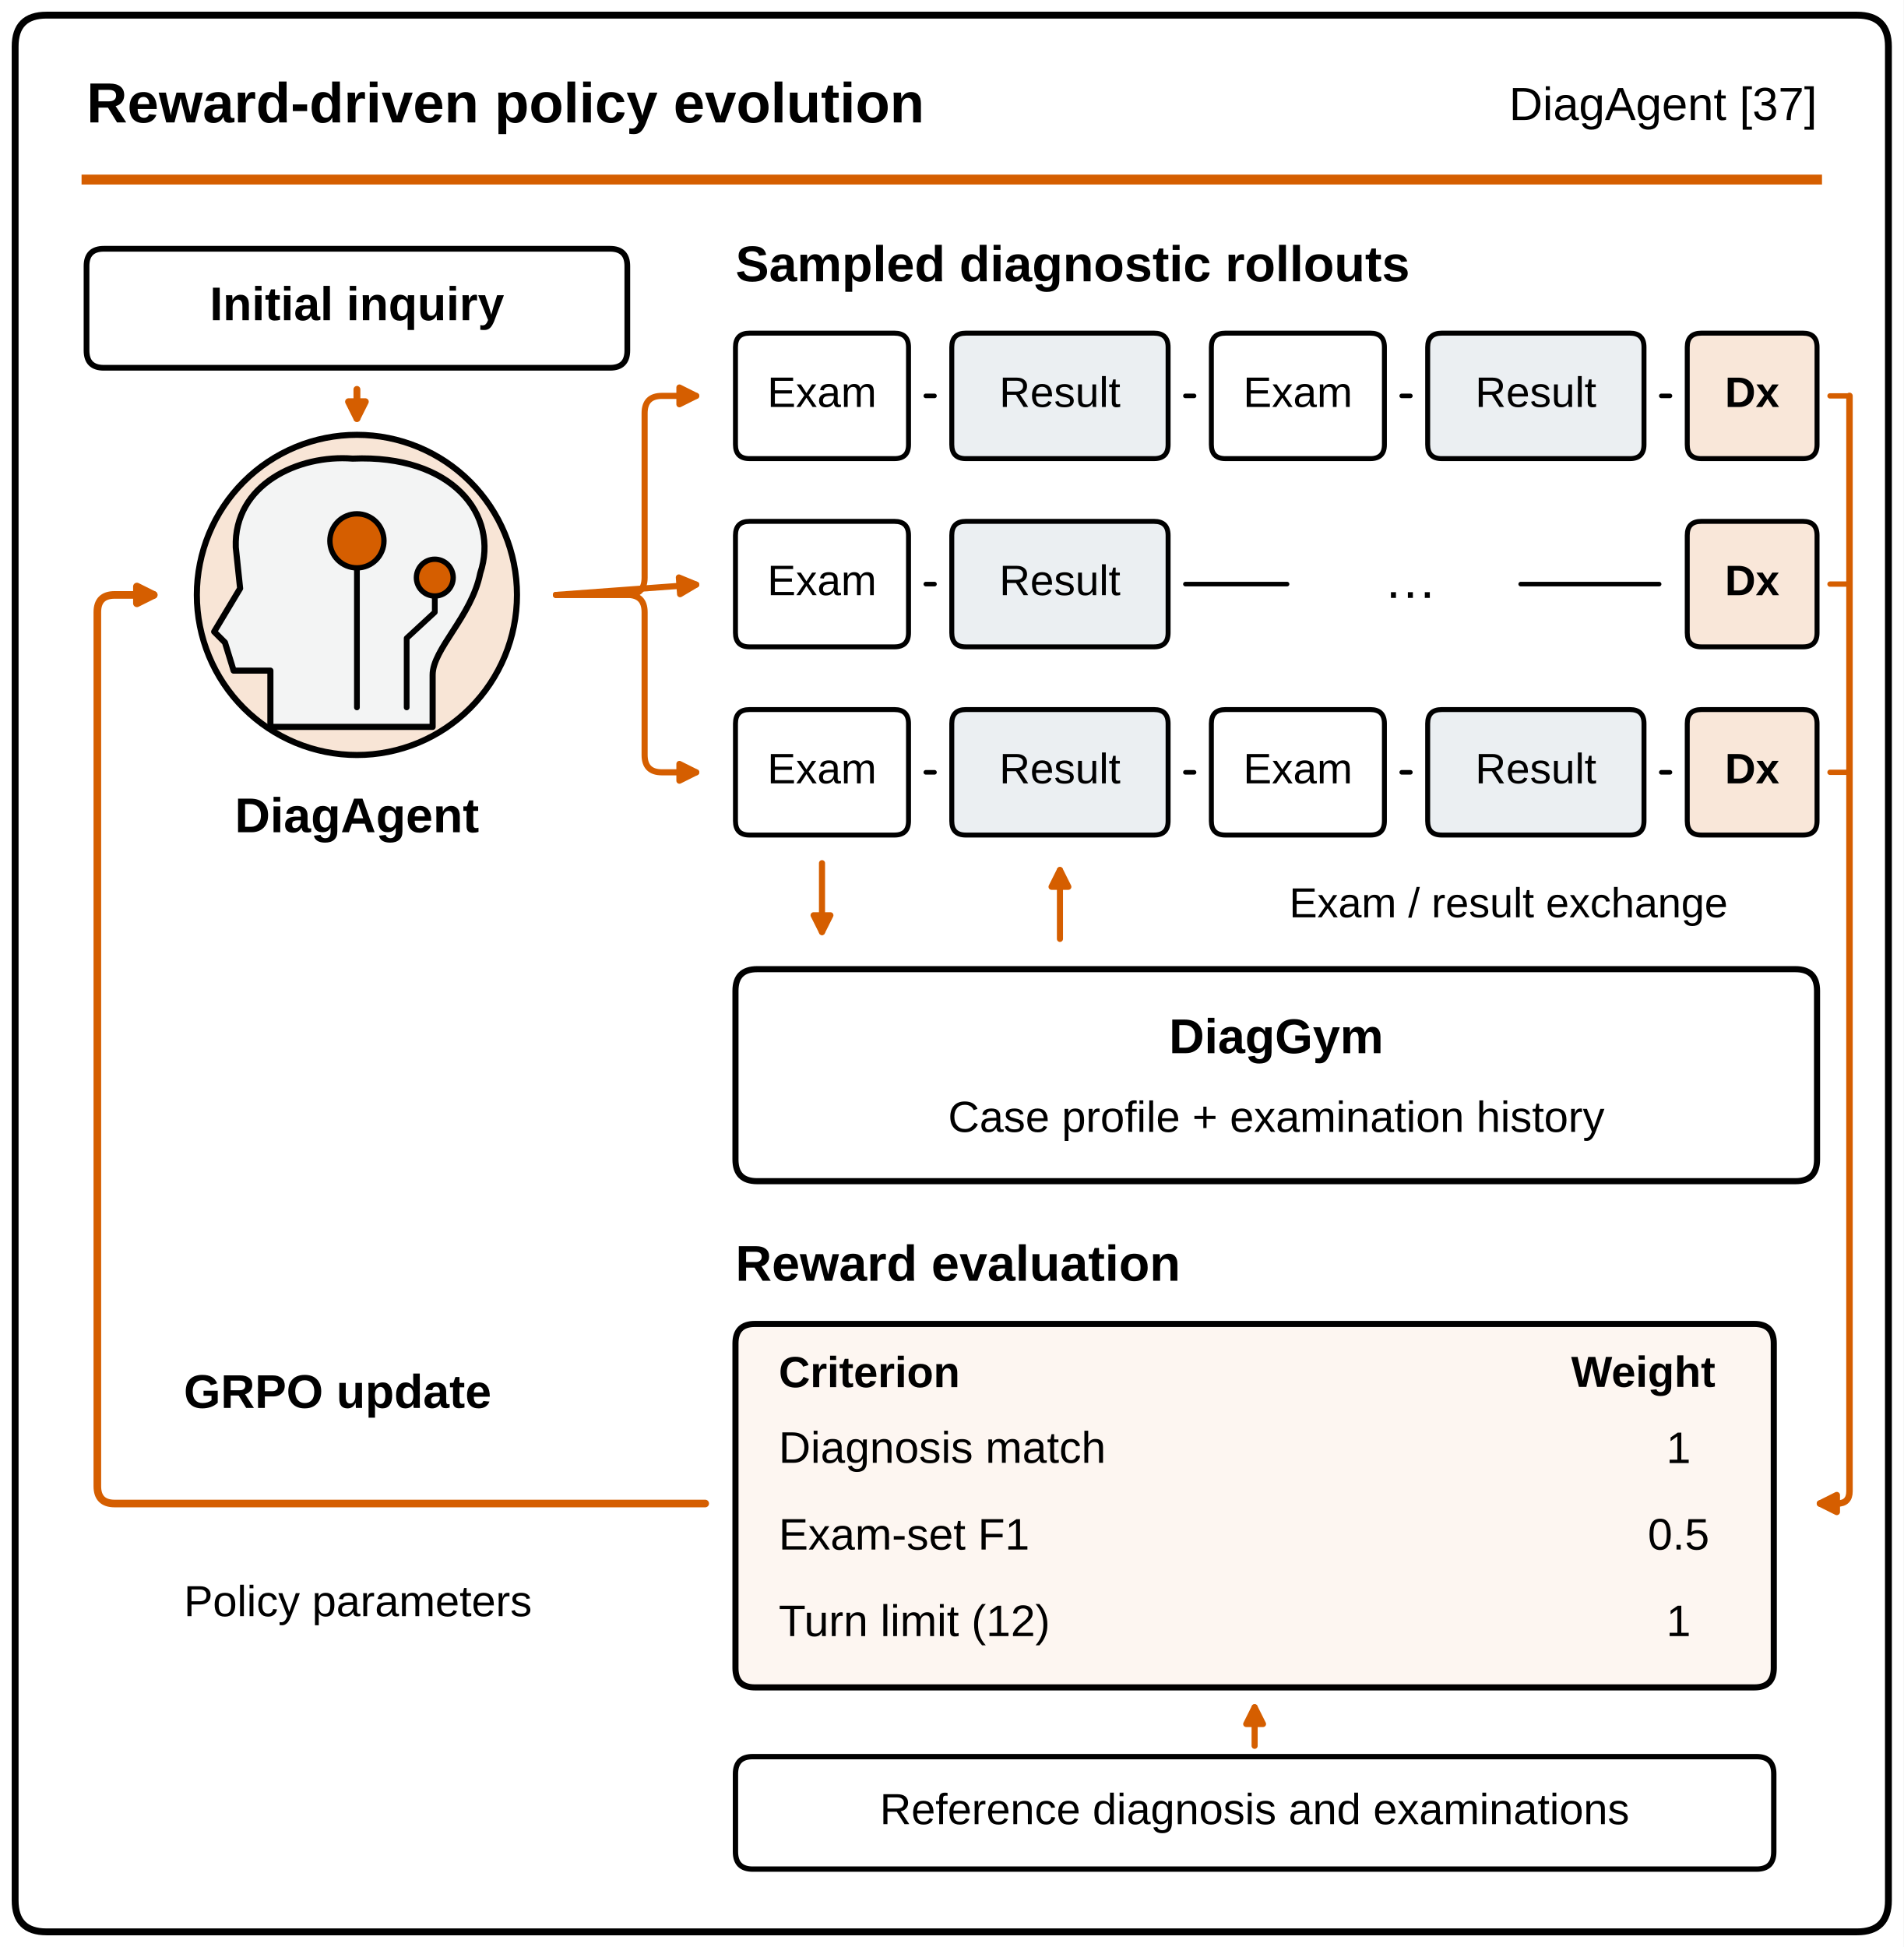
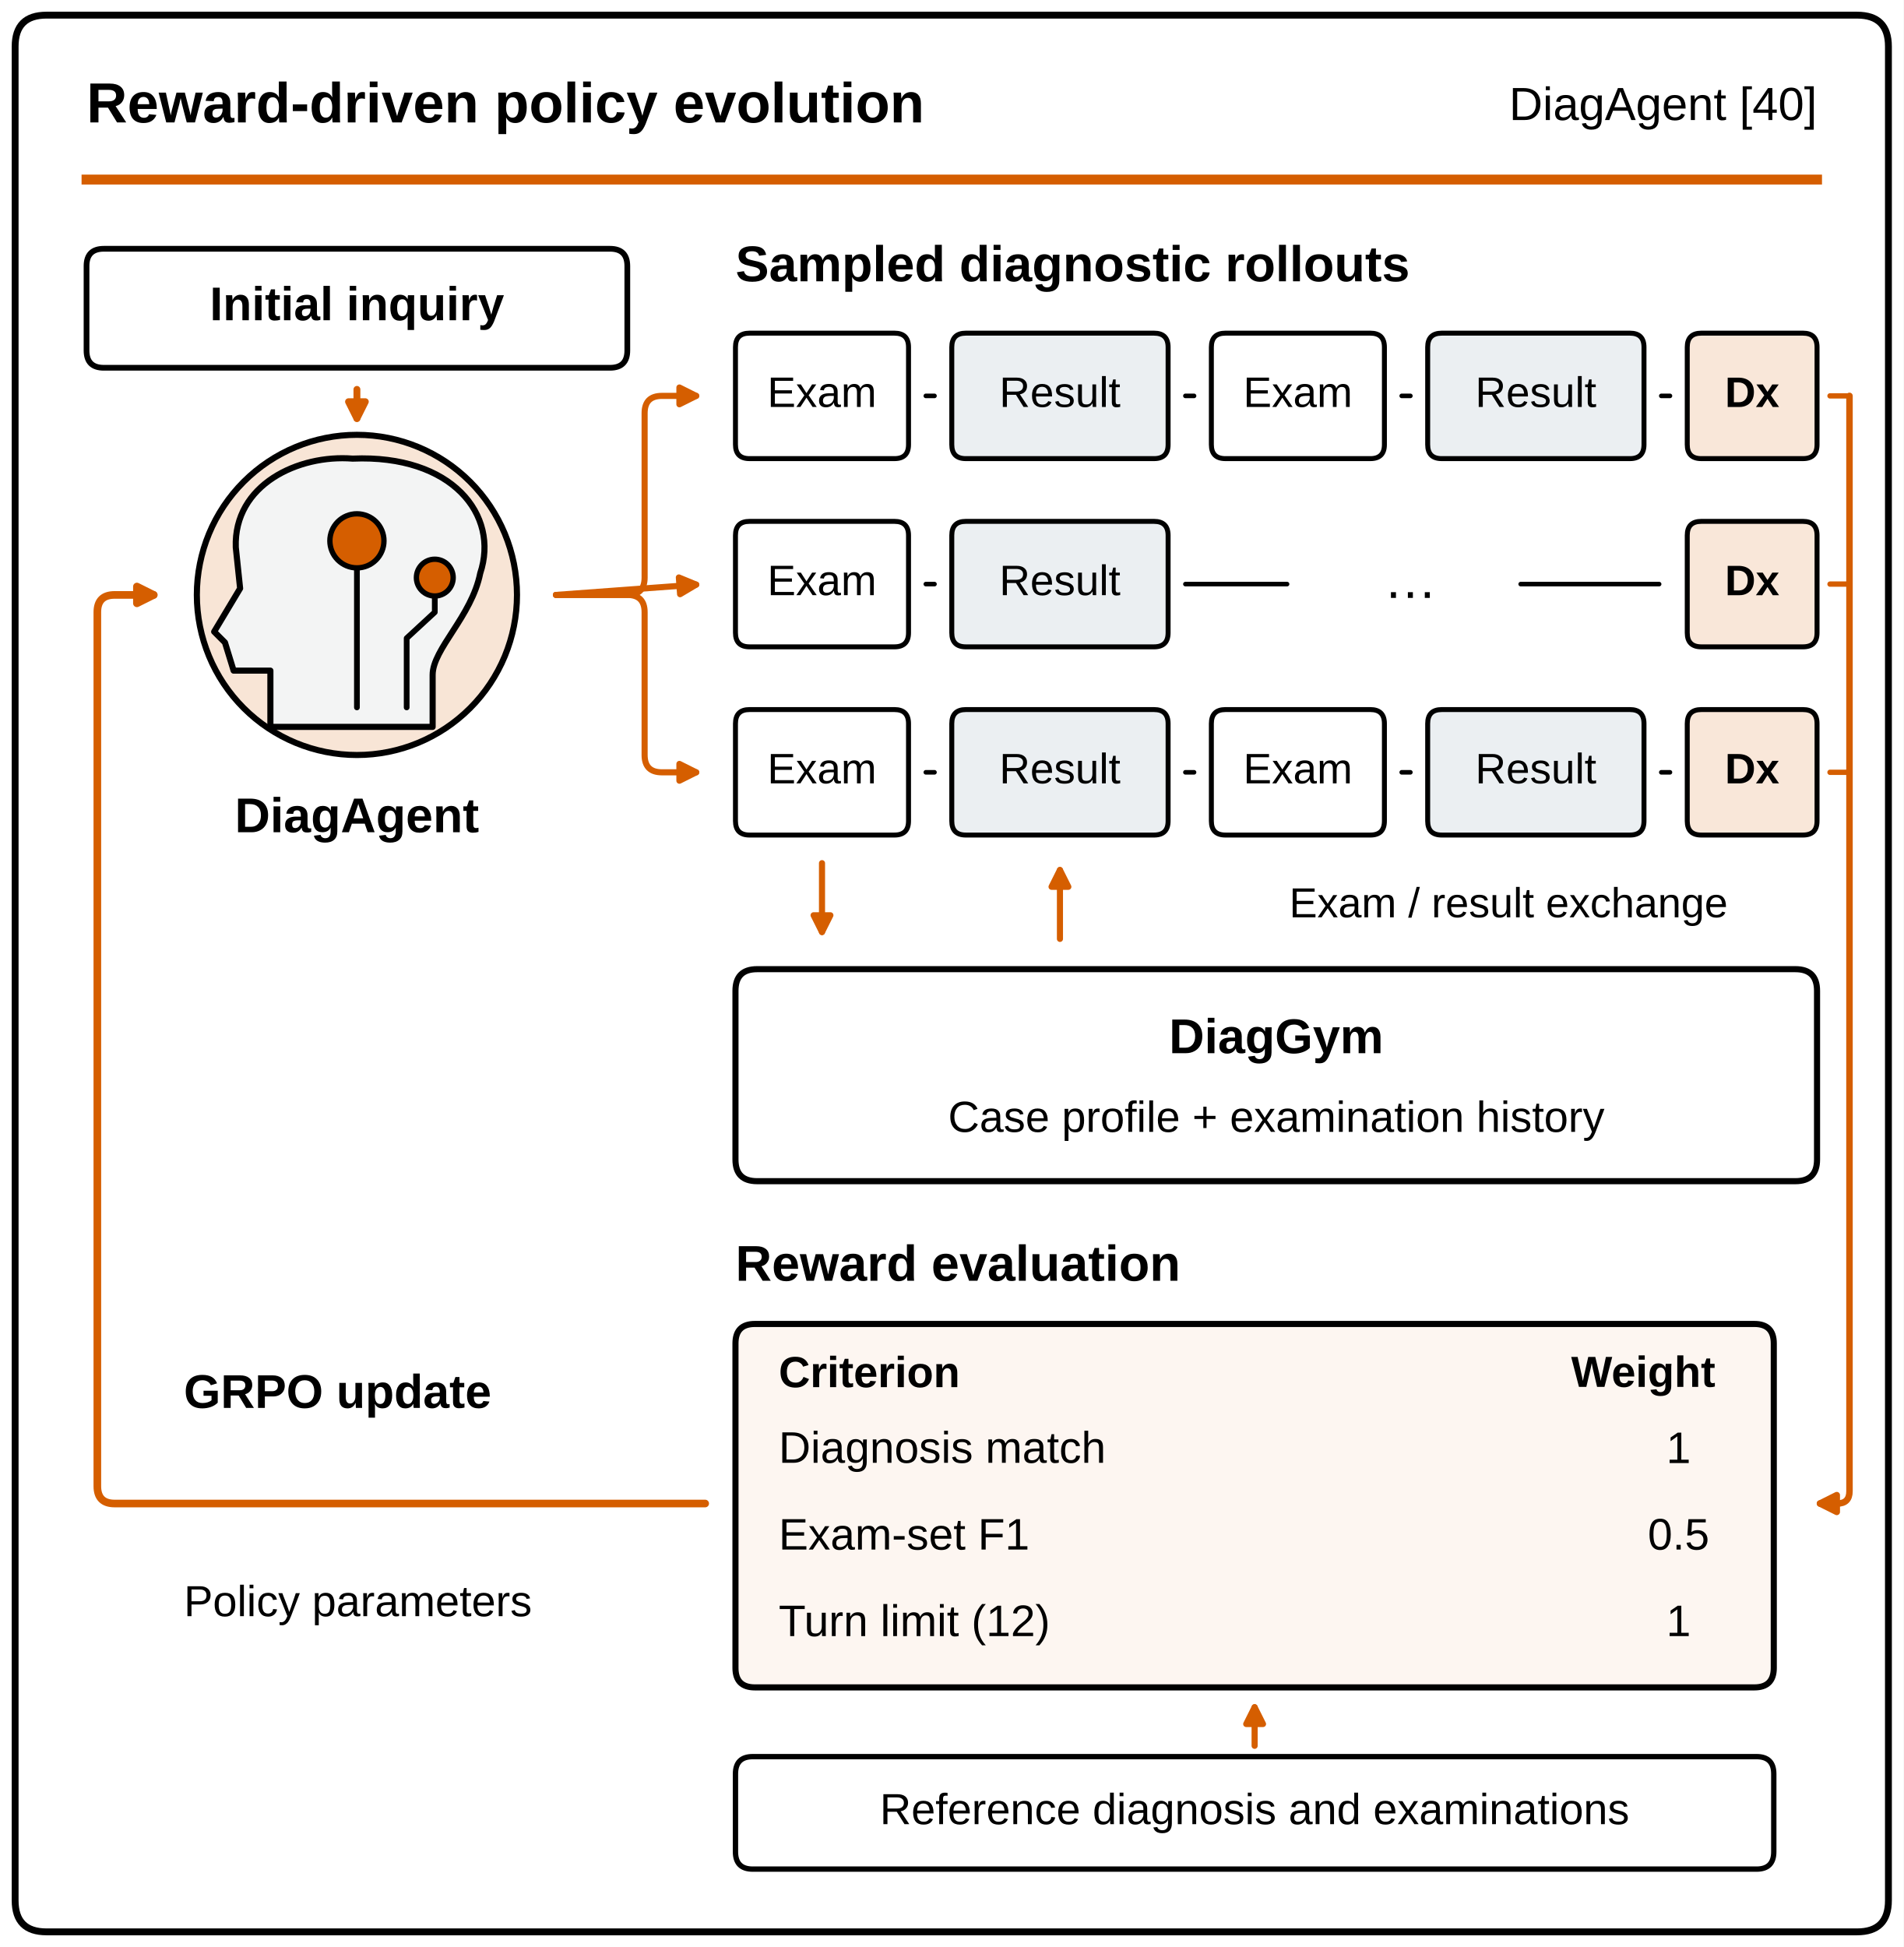
<svg xmlns="http://www.w3.org/2000/svg" width="249.449pt" height="255.118pt" viewBox="0 0 249.449 255.118" version="1.1">
  <defs>
    <style type="text/css">*{stroke-linejoin: round; stroke-linecap: butt}</style>
  </defs>
  <g id="figure_1">
    <g id="patch_1">
      <path d="M 0 255.118 L 249.449 255.118 L 249.449 0 L 0 0 z " style="fill: #ffffff" />
    </g>
    <g id="axes_1">
      <g id="patch_2">
-         <path d="M 6.094 253.134 L 243.354 253.134 Q 247.465 253.134 247.465 249.024 L 247.465 6.094 Q 247.465 1.984 243.354 1.984 L 6.094 1.984 Q 1.984 1.984 1.984 6.094 L 1.984 249.024 Q 1.984 253.134 6.094 253.134 z " clip-path="url(#p734deee596)" style="fill: #ffffff; stroke: #000000; stroke-width: 0.9; stroke-linejoin: miter" />
+         <path d="M 6.094 253.134 L 243.354 253.134 Q 247.465 253.134 247.465 249.024 L 247.465 6.094 Q 247.465 1.984 243.354 1.984 L 6.094 1.984 Q 1.984 1.984 1.984 6.094 L 1.984 249.024 Q 1.984 253.134 6.094 253.134 z " clip-path="url(#pcf51cb1dcb)" style="fill: #ffffff; stroke: #000000; stroke-width: 0.9; stroke-linejoin: miter" />
      </g>
      <g id="line2d_1">
-         <path d="M 11.339 23.528 L 238.11 23.528 " clip-path="url(#p734deee596)" style="fill: none; stroke: #d55e00; stroke-width: 1.3; stroke-linecap: square" />
+         <path d="M 11.339 23.528 L 238.11 23.528 " clip-path="url(#pcf51cb1dcb)" style="fill: none; stroke: #d55e00; stroke-width: 1.3; stroke-linecap: square" />
      </g>
      <g id="patch_3">
-         <path d="M 13.606 48.189 L 79.937 48.189 Q 82.205 48.189 82.205 45.921 L 82.205 34.866 Q 82.205 32.598 79.937 32.598 L 13.606 32.598 Q 11.339 32.598 11.339 34.866 L 11.339 45.921 Q 11.339 48.189 13.606 48.189 z " clip-path="url(#p734deee596)" style="fill: #ffffff; stroke: #000000; stroke-width: 0.75; stroke-linejoin: miter" />
+         <path d="M 13.606 48.189 L 79.937 48.189 Q 82.205 48.189 82.205 45.921 L 82.205 34.866 Q 82.205 32.598 79.937 32.598 L 13.606 32.598 Q 11.339 32.598 11.339 34.866 L 11.339 45.921 Q 11.339 48.189 13.606 48.189 z " clip-path="url(#pcf51cb1dcb)" style="fill: #ffffff; stroke: #000000; stroke-width: 0.75; stroke-linejoin: miter" />
      </g>
      <g id="patch_4">
-         <path d="M 98.22 60.094 L 117.213 60.094 Q 119.055 60.094 119.055 58.252 L 119.055 45.496 Q 119.055 43.654 117.213 43.654 L 98.22 43.654 Q 96.378 43.654 96.378 45.496 L 96.378 58.252 Q 96.378 60.094 98.22 60.094 z " clip-path="url(#p734deee596)" style="fill: #ffffff; stroke: #000000; stroke-width: 0.65; stroke-linejoin: miter" />
+         <path d="M 98.22 60.094 L 117.213 60.094 Q 119.055 60.094 119.055 58.252 L 119.055 45.496 Q 119.055 43.654 117.213 43.654 L 98.22 43.654 Q 96.378 43.654 96.378 45.496 L 96.378 58.252 Q 96.378 60.094 98.22 60.094 z " clip-path="url(#pcf51cb1dcb)" style="fill: #ffffff; stroke: #000000; stroke-width: 0.65; stroke-linejoin: miter" />
      </g>
      <g id="patch_5">
-         <path d="M 126.567 60.094 L 151.228 60.094 Q 153.071 60.094 153.071 58.252 L 153.071 45.496 Q 153.071 43.654 151.228 43.654 L 126.567 43.654 Q 124.724 43.654 124.724 45.496 L 124.724 58.252 Q 124.724 60.094 126.567 60.094 z " clip-path="url(#p734deee596)" style="fill: #ebeff2; stroke: #000000; stroke-width: 0.65; stroke-linejoin: miter" />
+         <path d="M 126.567 60.094 L 151.228 60.094 Q 153.071 60.094 153.071 58.252 L 153.071 45.496 Q 153.071 43.654 151.228 43.654 L 126.567 43.654 Q 124.724 43.654 124.724 45.496 L 124.724 58.252 Q 124.724 60.094 126.567 60.094 z " clip-path="url(#pcf51cb1dcb)" style="fill: #ebeff2; stroke: #000000; stroke-width: 0.65; stroke-linejoin: miter" />
      </g>
      <g id="patch_6">
-         <path d="M 160.583 60.094 L 179.575 60.094 Q 181.417 60.094 181.417 58.252 L 181.417 45.496 Q 181.417 43.654 179.575 43.654 L 160.583 43.654 Q 158.74 43.654 158.74 45.496 L 158.74 58.252 Q 158.74 60.094 160.583 60.094 z " clip-path="url(#p734deee596)" style="fill: #ffffff; stroke: #000000; stroke-width: 0.65; stroke-linejoin: miter" />
+         <path d="M 160.583 60.094 L 179.575 60.094 Q 181.417 60.094 181.417 58.252 L 181.417 45.496 Q 181.417 43.654 179.575 43.654 L 160.583 43.654 Q 158.74 43.654 158.74 45.496 L 158.74 58.252 Q 158.74 60.094 160.583 60.094 z " clip-path="url(#pcf51cb1dcb)" style="fill: #ffffff; stroke: #000000; stroke-width: 0.65; stroke-linejoin: miter" />
      </g>
      <g id="patch_7">
-         <path d="M 188.929 60.094 L 213.591 60.094 Q 215.433 60.094 215.433 58.252 L 215.433 45.496 Q 215.433 43.654 213.591 43.654 L 188.929 43.654 Q 187.087 43.654 187.087 45.496 L 187.087 58.252 Q 187.087 60.094 188.929 60.094 z " clip-path="url(#p734deee596)" style="fill: #ebeff2; stroke: #000000; stroke-width: 0.65; stroke-linejoin: miter" />
+         <path d="M 188.929 60.094 L 213.591 60.094 Q 215.433 60.094 215.433 58.252 L 215.433 45.496 Q 215.433 43.654 213.591 43.654 L 188.929 43.654 Q 187.087 43.654 187.087 45.496 L 187.087 58.252 Q 187.087 60.094 188.929 60.094 z " clip-path="url(#pcf51cb1dcb)" style="fill: #ebeff2; stroke: #000000; stroke-width: 0.65; stroke-linejoin: miter" />
      </g>
      <g id="patch_8">
-         <path d="M 222.945 60.094 L 236.268 60.094 Q 238.11 60.094 238.11 58.252 L 238.11 45.496 Q 238.11 43.654 236.268 43.654 L 222.945 43.654 Q 221.102 43.654 221.102 45.496 L 221.102 58.252 Q 221.102 60.094 222.945 60.094 z " clip-path="url(#p734deee596)" style="fill: #f9e7d9; stroke: #000000; stroke-width: 0.65; stroke-linejoin: miter" />
+         <path d="M 222.945 60.094 L 236.268 60.094 Q 238.11 60.094 238.11 58.252 L 238.11 45.496 Q 238.11 43.654 236.268 43.654 L 222.945 43.654 Q 221.102 43.654 221.102 45.496 L 221.102 58.252 Q 221.102 60.094 222.945 60.094 z " clip-path="url(#pcf51cb1dcb)" style="fill: #f9e7d9; stroke: #000000; stroke-width: 0.65; stroke-linejoin: miter" />
      </g>
      <g id="patch_9">
-         <path d="M 98.22 84.756 L 117.213 84.756 Q 119.055 84.756 119.055 82.913 L 119.055 70.157 Q 119.055 68.315 117.213 68.315 L 98.22 68.315 Q 96.378 68.315 96.378 70.157 L 96.378 82.913 Q 96.378 84.756 98.22 84.756 z " clip-path="url(#p734deee596)" style="fill: #ffffff; stroke: #000000; stroke-width: 0.65; stroke-linejoin: miter" />
+         <path d="M 98.22 84.756 L 117.213 84.756 Q 119.055 84.756 119.055 82.913 L 119.055 70.157 Q 119.055 68.315 117.213 68.315 L 98.22 68.315 Q 96.378 68.315 96.378 70.157 L 96.378 82.913 Q 96.378 84.756 98.22 84.756 z " clip-path="url(#pcf51cb1dcb)" style="fill: #ffffff; stroke: #000000; stroke-width: 0.65; stroke-linejoin: miter" />
      </g>
      <g id="patch_10">
-         <path d="M 126.567 84.756 L 151.228 84.756 Q 153.071 84.756 153.071 82.913 L 153.071 70.157 Q 153.071 68.315 151.228 68.315 L 126.567 68.315 Q 124.724 68.315 124.724 70.157 L 124.724 82.913 Q 124.724 84.756 126.567 84.756 z " clip-path="url(#p734deee596)" style="fill: #ebeff2; stroke: #000000; stroke-width: 0.65; stroke-linejoin: miter" />
+         <path d="M 126.567 84.756 L 151.228 84.756 Q 153.071 84.756 153.071 82.913 L 153.071 70.157 Q 153.071 68.315 151.228 68.315 L 126.567 68.315 Q 124.724 68.315 124.724 70.157 L 124.724 82.913 Q 124.724 84.756 126.567 84.756 z " clip-path="url(#pcf51cb1dcb)" style="fill: #ebeff2; stroke: #000000; stroke-width: 0.65; stroke-linejoin: miter" />
      </g>
      <g id="patch_11">
-         <path d="M 222.945 84.756 L 236.268 84.756 Q 238.11 84.756 238.11 82.913 L 238.11 70.157 Q 238.11 68.315 236.268 68.315 L 222.945 68.315 Q 221.102 68.315 221.102 70.157 L 221.102 82.913 Q 221.102 84.756 222.945 84.756 z " clip-path="url(#p734deee596)" style="fill: #f9e7d9; stroke: #000000; stroke-width: 0.65; stroke-linejoin: miter" />
+         <path d="M 222.945 84.756 L 236.268 84.756 Q 238.11 84.756 238.11 82.913 L 238.11 70.157 Q 238.11 68.315 236.268 68.315 L 222.945 68.315 Q 221.102 68.315 221.102 70.157 L 221.102 82.913 Q 221.102 84.756 222.945 84.756 z " clip-path="url(#pcf51cb1dcb)" style="fill: #f9e7d9; stroke: #000000; stroke-width: 0.65; stroke-linejoin: miter" />
      </g>
      <g id="patch_12">
-         <path d="M 98.22 109.417 L 117.213 109.417 Q 119.055 109.417 119.055 107.575 L 119.055 94.819 Q 119.055 92.976 117.213 92.976 L 98.22 92.976 Q 96.378 92.976 96.378 94.819 L 96.378 107.575 Q 96.378 109.417 98.22 109.417 z " clip-path="url(#p734deee596)" style="fill: #ffffff; stroke: #000000; stroke-width: 0.65; stroke-linejoin: miter" />
+         <path d="M 98.22 109.417 L 117.213 109.417 Q 119.055 109.417 119.055 107.575 L 119.055 94.819 Q 119.055 92.976 117.213 92.976 L 98.22 92.976 Q 96.378 92.976 96.378 94.819 L 96.378 107.575 Q 96.378 109.417 98.22 109.417 z " clip-path="url(#pcf51cb1dcb)" style="fill: #ffffff; stroke: #000000; stroke-width: 0.65; stroke-linejoin: miter" />
      </g>
      <g id="patch_13">
-         <path d="M 126.567 109.417 L 151.228 109.417 Q 153.071 109.417 153.071 107.575 L 153.071 94.819 Q 153.071 92.976 151.228 92.976 L 126.567 92.976 Q 124.724 92.976 124.724 94.819 L 124.724 107.575 Q 124.724 109.417 126.567 109.417 z " clip-path="url(#p734deee596)" style="fill: #ebeff2; stroke: #000000; stroke-width: 0.65; stroke-linejoin: miter" />
+         <path d="M 126.567 109.417 L 151.228 109.417 Q 153.071 109.417 153.071 107.575 L 153.071 94.819 Q 153.071 92.976 151.228 92.976 L 126.567 92.976 Q 124.724 92.976 124.724 94.819 L 124.724 107.575 Q 124.724 109.417 126.567 109.417 z " clip-path="url(#pcf51cb1dcb)" style="fill: #ebeff2; stroke: #000000; stroke-width: 0.65; stroke-linejoin: miter" />
      </g>
      <g id="patch_14">
-         <path d="M 160.583 109.417 L 179.575 109.417 Q 181.417 109.417 181.417 107.575 L 181.417 94.819 Q 181.417 92.976 179.575 92.976 L 160.583 92.976 Q 158.74 92.976 158.74 94.819 L 158.74 107.575 Q 158.74 109.417 160.583 109.417 z " clip-path="url(#p734deee596)" style="fill: #ffffff; stroke: #000000; stroke-width: 0.65; stroke-linejoin: miter" />
+         <path d="M 160.583 109.417 L 179.575 109.417 Q 181.417 109.417 181.417 107.575 L 181.417 94.819 Q 181.417 92.976 179.575 92.976 L 160.583 92.976 Q 158.74 92.976 158.74 94.819 L 158.74 107.575 Q 158.74 109.417 160.583 109.417 z " clip-path="url(#pcf51cb1dcb)" style="fill: #ffffff; stroke: #000000; stroke-width: 0.65; stroke-linejoin: miter" />
      </g>
      <g id="patch_15">
-         <path d="M 188.929 109.417 L 213.591 109.417 Q 215.433 109.417 215.433 107.575 L 215.433 94.819 Q 215.433 92.976 213.591 92.976 L 188.929 92.976 Q 187.087 92.976 187.087 94.819 L 187.087 107.575 Q 187.087 109.417 188.929 109.417 z " clip-path="url(#p734deee596)" style="fill: #ebeff2; stroke: #000000; stroke-width: 0.65; stroke-linejoin: miter" />
+         <path d="M 188.929 109.417 L 213.591 109.417 Q 215.433 109.417 215.433 107.575 L 215.433 94.819 Q 215.433 92.976 213.591 92.976 L 188.929 92.976 Q 187.087 92.976 187.087 94.819 L 187.087 107.575 Q 187.087 109.417 188.929 109.417 z " clip-path="url(#pcf51cb1dcb)" style="fill: #ebeff2; stroke: #000000; stroke-width: 0.65; stroke-linejoin: miter" />
      </g>
      <g id="patch_16">
-         <path d="M 222.945 109.417 L 236.268 109.417 Q 238.11 109.417 238.11 107.575 L 238.11 94.819 Q 238.11 92.976 236.268 92.976 L 222.945 92.976 Q 221.102 92.976 221.102 94.819 L 221.102 107.575 Q 221.102 109.417 222.945 109.417 z " clip-path="url(#p734deee596)" style="fill: #f9e7d9; stroke: #000000; stroke-width: 0.65; stroke-linejoin: miter" />
+         <path d="M 222.945 109.417 L 236.268 109.417 Q 238.11 109.417 238.11 107.575 L 238.11 94.819 Q 238.11 92.976 236.268 92.976 L 222.945 92.976 Q 221.102 92.976 221.102 94.819 L 221.102 107.575 Q 221.102 109.417 222.945 109.417 z " clip-path="url(#pcf51cb1dcb)" style="fill: #f9e7d9; stroke: #000000; stroke-width: 0.65; stroke-linejoin: miter" />
      </g>
      <g id="patch_17">
-         <path d="M 99.213 154.772 L 235.276 154.772 Q 238.11 154.772 238.11 151.937 L 238.11 129.827 Q 238.11 126.992 235.276 126.992 L 99.213 126.992 Q 96.378 126.992 96.378 129.827 L 96.378 151.937 Q 96.378 154.772 99.213 154.772 z " clip-path="url(#p734deee596)" style="fill: #ffffff; stroke: #000000; stroke-width: 0.8; stroke-linejoin: miter" />
+         <path d="M 99.213 154.772 L 235.276 154.772 Q 238.11 154.772 238.11 151.937 L 238.11 129.827 Q 238.11 126.992 235.276 126.992 L 99.213 126.992 Q 96.378 126.992 96.378 129.827 L 96.378 151.937 Q 96.378 154.772 99.213 154.772 z " clip-path="url(#pcf51cb1dcb)" style="fill: #ffffff; stroke: #000000; stroke-width: 0.8; stroke-linejoin: miter" />
      </g>
      <g id="patch_18">
-         <path d="M 98.929 221.102 L 229.89 221.102 Q 232.441 221.102 232.441 218.551 L 232.441 176.031 Q 232.441 173.48 229.89 173.48 L 98.929 173.48 Q 96.378 173.48 96.378 176.031 L 96.378 218.551 Q 96.378 221.102 98.929 221.102 z " clip-path="url(#p734deee596)" style="fill: #fdf6f1; stroke: #000000; stroke-width: 0.8; stroke-linejoin: miter" />
+         <path d="M 98.929 221.102 L 229.89 221.102 Q 232.441 221.102 232.441 218.551 L 232.441 176.031 Q 232.441 173.48 229.89 173.48 L 98.929 173.48 Q 96.378 173.48 96.378 176.031 L 96.378 218.551 Q 96.378 221.102 98.929 221.102 z " clip-path="url(#pcf51cb1dcb)" style="fill: #fdf6f1; stroke: #000000; stroke-width: 0.8; stroke-linejoin: miter" />
      </g>
      <g id="patch_19">
-         <path d="M 98.646 244.913 L 230.173 244.913 Q 232.441 244.913 232.441 242.646 L 232.441 232.441 Q 232.441 230.173 230.173 230.173 L 98.646 230.173 Q 96.378 230.173 96.378 232.441 L 96.378 242.646 Q 96.378 244.913 98.646 244.913 z " clip-path="url(#p734deee596)" style="fill: #ffffff; stroke: #000000; stroke-width: 0.7; stroke-linejoin: miter" />
+         <path d="M 98.646 244.913 L 230.173 244.913 Q 232.441 244.913 232.441 242.646 L 232.441 232.441 Q 232.441 230.173 230.173 230.173 L 98.646 230.173 Q 96.378 230.173 96.378 232.441 L 96.378 242.646 Q 96.378 244.913 98.646 244.913 z " clip-path="url(#pcf51cb1dcb)" style="fill: #ffffff; stroke: #000000; stroke-width: 0.7; stroke-linejoin: miter" />
      </g>
      <g id="patch_20">
-         <path d="M 46.772 98.929 C 52.335 98.929 57.671 96.719 61.604 92.785 C 65.538 88.852 67.748 83.516 67.748 77.953 C 67.748 72.39 65.538 67.054 61.604 63.12 C 57.671 59.187 52.335 56.976 46.772 56.976 C 41.209 56.976 35.873 59.187 31.939 63.12 C 28.005 67.054 25.795 72.39 25.795 77.953 C 25.795 83.516 28.005 88.852 31.939 92.785 C 35.873 96.719 41.209 98.929 46.772 98.929 z " clip-path="url(#p734deee596)" style="fill: #f8e5d6; stroke: #000000; stroke-width: 0.8; stroke-linejoin: miter" />
+         <path d="M 46.772 98.929 C 52.335 98.929 57.671 96.719 61.604 92.785 C 65.538 88.852 67.748 83.516 67.748 77.953 C 67.748 72.39 65.538 67.054 61.604 63.12 C 57.671 59.187 52.335 56.976 46.772 56.976 C 41.209 56.976 35.873 59.187 31.939 63.12 C 28.005 67.054 25.795 72.39 25.795 77.953 C 25.795 83.516 28.005 88.852 31.939 92.785 C 35.873 96.719 41.209 98.929 46.772 98.929 z " clip-path="url(#pcf51cb1dcb)" style="fill: #f8e5d6; stroke: #000000; stroke-width: 0.8; stroke-linejoin: miter" />
      </g>
      <g id="patch_21">
-         <path d="M 56.693 95.244 L 35.433 95.244 L 35.433 87.874 L 30.614 87.874 L 29.48 84.189 L 28.063 82.772 L 31.465 77.102 L 30.898 71.717 C 30.614 63.496 39.118 59.528 46.205 60.094 C 59.244 59.528 65.48 67.465 62.929 75.118 C 61.795 80.787 56.693 85.039 56.693 88.441 z " clip-path="url(#p734deee596)" style="fill: #f3f4f4; stroke: #000000; stroke-width: 0.8; stroke-linecap: round" />
+         <path d="M 56.693 95.244 L 35.433 95.244 L 35.433 87.874 L 30.614 87.874 L 29.48 84.189 L 28.063 82.772 L 31.465 77.102 L 30.898 71.717 C 30.614 63.496 39.118 59.528 46.205 60.094 C 59.244 59.528 65.48 67.465 62.929 75.118 C 61.795 80.787 56.693 85.039 56.693 88.441 z " clip-path="url(#pcf51cb1dcb)" style="fill: #f3f4f4; stroke: #000000; stroke-width: 0.8; stroke-linecap: round" />
      </g>
      <g id="patch_22">
-         <path d="M 46.772 51.024 Q 46.772 53.433 46.772 54.836 " clip-path="url(#p734deee596)" style="fill: none; stroke: #d55e00; stroke-width: 0.9; stroke-linecap: round" />
-         <path d="M 47.872 52.636 L 46.772 54.836 L 45.672 52.636 z " clip-path="url(#p734deee596)" style="fill: #d55e00; stroke: #d55e00; stroke-width: 0.9; stroke-linecap: round" />
+         <path d="M 46.772 51.024 Q 46.772 53.433 46.772 54.836 " clip-path="url(#pcf51cb1dcb)" style="fill: none; stroke: #d55e00; stroke-width: 0.9; stroke-linecap: round" />
+         <path d="M 47.872 52.636 L 46.772 54.836 L 45.672 52.636 z " clip-path="url(#pcf51cb1dcb)" style="fill: #d55e00; stroke: #d55e00; stroke-width: 0.9; stroke-linecap: round" />
      </g>
      <g id="line2d_2">
-         <path d="M 46.772 70.866 L 46.772 92.693 " clip-path="url(#p734deee596)" style="fill: none; stroke: #000000; stroke-width: 0.75; stroke-linecap: round" />
+         <path d="M 46.772 70.866 L 46.772 92.693 " clip-path="url(#pcf51cb1dcb)" style="fill: none; stroke: #000000; stroke-width: 0.75; stroke-linecap: round" />
      </g>
      <g id="line2d_3">
-         <path d="M 56.976 75.685 L 56.976 80.22 L 53.291 83.622 L 53.291 92.693 " clip-path="url(#p734deee596)" style="fill: none; stroke: #000000; stroke-width: 0.75; stroke-linecap: round" />
+         <path d="M 56.976 75.685 L 56.976 80.22 L 53.291 83.622 L 53.291 92.693 " clip-path="url(#pcf51cb1dcb)" style="fill: none; stroke: #000000; stroke-width: 0.75; stroke-linecap: round" />
      </g>
      <g id="patch_23">
-         <path d="M 72.85 77.953 L 82.205 77.953 Q 84.472 77.953 84.472 75.685 L 84.472 54.142 Q 84.472 51.874 86.74 51.874 L 91.232 51.874 " clip-path="url(#p734deee596)" style="fill: none; stroke: #d55e00; stroke-width: 0.8; stroke-linecap: round" />
-         <path d="M 89.032 50.774 L 91.232 51.874 L 89.032 52.974 z " clip-path="url(#p734deee596)" style="fill: #d55e00; stroke: #d55e00; stroke-width: 0.8; stroke-linecap: round" />
+         <path d="M 72.85 77.953 L 82.205 77.953 Q 84.472 77.953 84.472 75.685 L 84.472 54.142 Q 84.472 51.874 86.74 51.874 L 91.232 51.874 " clip-path="url(#pcf51cb1dcb)" style="fill: none; stroke: #d55e00; stroke-width: 0.8; stroke-linecap: round" />
+         <path d="M 89.032 50.774 L 91.232 51.874 L 89.032 52.974 z " clip-path="url(#pcf51cb1dcb)" style="fill: #d55e00; stroke: #d55e00; stroke-width: 0.8; stroke-linecap: round" />
      </g>
      <g id="patch_24">
-         <path d="M 72.85 77.953 Q 82.488 77.244 91.234 76.601 " clip-path="url(#p734deee596)" style="fill: none; stroke: #d55e00; stroke-width: 0.8; stroke-linecap: round" />
-         <path d="M 88.959 75.665 L 91.234 76.601 L 89.121 77.859 z " clip-path="url(#p734deee596)" style="fill: #d55e00; stroke: #d55e00; stroke-width: 0.8; stroke-linecap: round" />
+         <path d="M 72.85 77.953 Q 82.488 77.244 91.234 76.601 " clip-path="url(#pcf51cb1dcb)" style="fill: none; stroke: #d55e00; stroke-width: 0.8; stroke-linecap: round" />
+         <path d="M 88.959 75.665 L 91.234 76.601 L 89.121 77.859 z " clip-path="url(#pcf51cb1dcb)" style="fill: #d55e00; stroke: #d55e00; stroke-width: 0.8; stroke-linecap: round" />
      </g>
      <g id="patch_25">
-         <path d="M 72.85 77.953 L 82.205 77.953 Q 84.472 77.953 84.472 80.22 L 84.472 98.929 Q 84.472 101.197 86.74 101.197 L 91.232 101.197 " clip-path="url(#p734deee596)" style="fill: none; stroke: #d55e00; stroke-width: 0.8; stroke-linecap: round" />
-         <path d="M 89.032 100.097 L 91.232 101.197 L 89.032 102.297 z " clip-path="url(#p734deee596)" style="fill: #d55e00; stroke: #d55e00; stroke-width: 0.8; stroke-linecap: round" />
+         <path d="M 72.85 77.953 L 82.205 77.953 Q 84.472 77.953 84.472 80.22 L 84.472 98.929 Q 84.472 101.197 86.74 101.197 L 91.232 101.197 " clip-path="url(#pcf51cb1dcb)" style="fill: none; stroke: #d55e00; stroke-width: 0.8; stroke-linecap: round" />
+         <path d="M 89.032 100.097 L 91.232 101.197 L 89.032 102.297 z " clip-path="url(#pcf51cb1dcb)" style="fill: #d55e00; stroke: #d55e00; stroke-width: 0.8; stroke-linecap: round" />
      </g>
      <g id="patch_26">
-         <path d="M 155.339 51.874 Q 155.906 51.874 156.472 51.874 " clip-path="url(#p734deee596)" style="fill: none; stroke: #000000; stroke-width: 0.6; stroke-linecap: round" />
+         <path d="M 155.339 51.874 Q 155.906 51.874 156.472 51.874 " clip-path="url(#pcf51cb1dcb)" style="fill: none; stroke: #000000; stroke-width: 0.6; stroke-linecap: round" />
      </g>
      <g id="patch_27">
-         <path d="M 183.685 51.874 Q 184.252 51.874 184.819 51.874 " clip-path="url(#p734deee596)" style="fill: none; stroke: #000000; stroke-width: 0.6; stroke-linecap: round" />
+         <path d="M 183.685 51.874 Q 184.252 51.874 184.819 51.874 " clip-path="url(#pcf51cb1dcb)" style="fill: none; stroke: #000000; stroke-width: 0.6; stroke-linecap: round" />
      </g>
      <g id="patch_28">
-         <path d="M 217.701 51.874 Q 218.268 51.874 218.835 51.874 " clip-path="url(#p734deee596)" style="fill: none; stroke: #000000; stroke-width: 0.6; stroke-linecap: round" />
+         <path d="M 217.701 51.874 Q 218.268 51.874 218.835 51.874 " clip-path="url(#pcf51cb1dcb)" style="fill: none; stroke: #000000; stroke-width: 0.6; stroke-linecap: round" />
      </g>
      <g id="patch_29">
-         <path d="M 121.323 51.874 Q 121.89 51.874 122.457 51.874 " clip-path="url(#p734deee596)" style="fill: none; stroke: #000000; stroke-width: 0.6; stroke-linecap: round" />
+         <path d="M 121.323 51.874 Q 121.89 51.874 122.457 51.874 " clip-path="url(#pcf51cb1dcb)" style="fill: none; stroke: #000000; stroke-width: 0.6; stroke-linecap: round" />
      </g>
      <g id="patch_30">
-         <path d="M 155.339 76.535 Q 162 76.535 168.661 76.535 " clip-path="url(#p734deee596)" style="fill: none; stroke: #000000; stroke-width: 0.6; stroke-linecap: round" />
+         <path d="M 155.339 76.535 Q 162 76.535 168.661 76.535 " clip-path="url(#pcf51cb1dcb)" style="fill: none; stroke: #000000; stroke-width: 0.6; stroke-linecap: round" />
      </g>
      <g id="patch_31">
-         <path d="M 199.276 76.535 Q 208.346 76.535 217.417 76.535 " clip-path="url(#p734deee596)" style="fill: none; stroke: #000000; stroke-width: 0.6; stroke-linecap: round" />
+         <path d="M 199.276 76.535 Q 208.346 76.535 217.417 76.535 " clip-path="url(#pcf51cb1dcb)" style="fill: none; stroke: #000000; stroke-width: 0.6; stroke-linecap: round" />
      </g>
      <g id="patch_32">
-         <path d="M 121.323 76.535 Q 121.89 76.535 122.457 76.535 " clip-path="url(#p734deee596)" style="fill: none; stroke: #000000; stroke-width: 0.6; stroke-linecap: round" />
+         <path d="M 121.323 76.535 Q 121.89 76.535 122.457 76.535 " clip-path="url(#pcf51cb1dcb)" style="fill: none; stroke: #000000; stroke-width: 0.6; stroke-linecap: round" />
      </g>
      <g id="patch_33">
-         <path d="M 155.339 101.197 Q 155.906 101.197 156.472 101.197 " clip-path="url(#p734deee596)" style="fill: none; stroke: #000000; stroke-width: 0.6; stroke-linecap: round" />
+         <path d="M 155.339 101.197 Q 155.906 101.197 156.472 101.197 " clip-path="url(#pcf51cb1dcb)" style="fill: none; stroke: #000000; stroke-width: 0.6; stroke-linecap: round" />
      </g>
      <g id="patch_34">
-         <path d="M 183.685 101.197 Q 184.252 101.197 184.819 101.197 " clip-path="url(#p734deee596)" style="fill: none; stroke: #000000; stroke-width: 0.6; stroke-linecap: round" />
+         <path d="M 183.685 101.197 Q 184.252 101.197 184.819 101.197 " clip-path="url(#pcf51cb1dcb)" style="fill: none; stroke: #000000; stroke-width: 0.6; stroke-linecap: round" />
      </g>
      <g id="patch_35">
-         <path d="M 217.701 101.197 Q 218.268 101.197 218.835 101.197 " clip-path="url(#p734deee596)" style="fill: none; stroke: #000000; stroke-width: 0.6; stroke-linecap: round" />
+         <path d="M 217.701 101.197 Q 218.268 101.197 218.835 101.197 " clip-path="url(#pcf51cb1dcb)" style="fill: none; stroke: #000000; stroke-width: 0.6; stroke-linecap: round" />
      </g>
      <g id="patch_36">
-         <path d="M 121.323 101.197 Q 121.89 101.197 122.457 101.197 " clip-path="url(#p734deee596)" style="fill: none; stroke: #000000; stroke-width: 0.6; stroke-linecap: round" />
+         <path d="M 121.323 101.197 Q 121.89 101.197 122.457 101.197 " clip-path="url(#pcf51cb1dcb)" style="fill: none; stroke: #000000; stroke-width: 0.6; stroke-linecap: round" />
      </g>
      <g id="patch_37">
-         <path d="M 107.717 113.102 Q 107.717 118.063 107.717 122.129 " clip-path="url(#p734deee596)" style="fill: none; stroke: #d55e00; stroke-width: 0.8; stroke-linecap: round" />
-         <path d="M 108.817 119.929 L 107.717 122.129 L 106.617 119.929 z " clip-path="url(#p734deee596)" style="fill: #d55e00; stroke: #d55e00; stroke-width: 0.8; stroke-linecap: round" />
+         <path d="M 107.717 113.102 Q 107.717 118.063 107.717 122.129 " clip-path="url(#pcf51cb1dcb)" style="fill: none; stroke: #d55e00; stroke-width: 0.8; stroke-linecap: round" />
+         <path d="M 108.817 119.929 L 107.717 122.129 L 106.617 119.929 z " clip-path="url(#pcf51cb1dcb)" style="fill: #d55e00; stroke: #d55e00; stroke-width: 0.8; stroke-linecap: round" />
      </g>
      <g id="patch_38">
-         <path d="M 138.898 123.024 Q 138.898 118.063 138.898 113.997 " clip-path="url(#p734deee596)" style="fill: none; stroke: #d55e00; stroke-width: 0.8; stroke-linecap: round" />
-         <path d="M 137.798 116.197 L 138.898 113.997 L 139.998 116.197 z " clip-path="url(#p734deee596)" style="fill: #d55e00; stroke: #d55e00; stroke-width: 0.8; stroke-linecap: round" />
+         <path d="M 138.898 123.024 Q 138.898 118.063 138.898 113.997 " clip-path="url(#pcf51cb1dcb)" style="fill: none; stroke: #d55e00; stroke-width: 0.8; stroke-linecap: round" />
+         <path d="M 137.798 116.197 L 138.898 113.997 L 139.998 116.197 z " clip-path="url(#pcf51cb1dcb)" style="fill: #d55e00; stroke: #d55e00; stroke-width: 0.8; stroke-linecap: round" />
      </g>
      <g id="patch_39">
-         <path d="M 239.811 51.874 Q 241.087 51.874 242.362 51.874 " clip-path="url(#p734deee596)" style="fill: none; stroke: #d55e00; stroke-width: 0.7; stroke-linecap: round" />
+         <path d="M 239.811 51.874 Q 241.087 51.874 242.362 51.874 " clip-path="url(#pcf51cb1dcb)" style="fill: none; stroke: #d55e00; stroke-width: 0.7; stroke-linecap: round" />
      </g>
      <g id="patch_40">
-         <path d="M 239.811 76.535 Q 241.087 76.535 242.362 76.535 " clip-path="url(#p734deee596)" style="fill: none; stroke: #d55e00; stroke-width: 0.7; stroke-linecap: round" />
+         <path d="M 239.811 76.535 Q 241.087 76.535 242.362 76.535 " clip-path="url(#pcf51cb1dcb)" style="fill: none; stroke: #d55e00; stroke-width: 0.7; stroke-linecap: round" />
      </g>
      <g id="patch_41">
-         <path d="M 239.811 101.197 Q 241.087 101.197 242.362 101.197 " clip-path="url(#p734deee596)" style="fill: none; stroke: #d55e00; stroke-width: 0.7; stroke-linecap: round" />
+         <path d="M 239.811 101.197 Q 241.087 101.197 242.362 101.197 " clip-path="url(#pcf51cb1dcb)" style="fill: none; stroke: #d55e00; stroke-width: 0.7; stroke-linecap: round" />
      </g>
      <g id="patch_42">
-         <path d="M 242.362 51.874 L 242.362 195.402 Q 242.362 197.008 240.756 197.008 L 238.494 197.008 " clip-path="url(#p734deee596)" style="fill: none; stroke: #d55e00; stroke-width: 0.85; stroke-linecap: round" />
-         <path d="M 240.694 198.108 L 238.494 197.008 L 240.694 195.908 z " clip-path="url(#p734deee596)" style="fill: #d55e00; stroke: #d55e00; stroke-width: 0.85; stroke-linecap: round" />
+         <path d="M 242.362 51.874 L 242.362 195.402 Q 242.362 197.008 240.756 197.008 L 238.494 197.008 " clip-path="url(#pcf51cb1dcb)" style="fill: none; stroke: #d55e00; stroke-width: 0.85; stroke-linecap: round" />
+         <path d="M 240.694 198.108 L 238.494 197.008 L 240.694 195.908 z " clip-path="url(#pcf51cb1dcb)" style="fill: #d55e00; stroke: #d55e00; stroke-width: 0.85; stroke-linecap: round" />
      </g>
      <g id="patch_43">
-         <path d="M 164.409 228.756 Q 164.409 225.78 164.409 223.698 " clip-path="url(#p734deee596)" style="fill: none; stroke: #d55e00; stroke-width: 0.8; stroke-linecap: round" />
-         <path d="M 163.309 225.898 L 164.409 223.698 L 165.509 225.898 z " clip-path="url(#p734deee596)" style="fill: #d55e00; stroke: #d55e00; stroke-width: 0.8; stroke-linecap: round" />
+         <path d="M 164.409 228.756 Q 164.409 225.78 164.409 223.698 " clip-path="url(#pcf51cb1dcb)" style="fill: none; stroke: #d55e00; stroke-width: 0.8; stroke-linecap: round" />
+         <path d="M 163.309 225.898 L 164.409 223.698 L 165.509 225.898 z " clip-path="url(#pcf51cb1dcb)" style="fill: #d55e00; stroke: #d55e00; stroke-width: 0.8; stroke-linecap: round" />
      </g>
      <g id="patch_44">
-         <path d="M 92.409 197.008 L 15.024 197.008 Q 12.756 197.008 12.756 194.74 L 12.756 80.22 Q 12.756 77.953 15.024 77.953 L 20.142 77.953 " clip-path="url(#p734deee596)" style="fill: none; stroke: #d55e00; stroke-linecap: round" />
-         <path d="M 17.942 76.853 L 20.142 77.953 L 17.942 79.053 z " clip-path="url(#p734deee596)" style="fill: #d55e00; stroke: #d55e00; stroke-linecap: round" />
+         <path d="M 92.409 197.008 L 15.024 197.008 Q 12.756 197.008 12.756 194.74 L 12.756 80.22 Q 12.756 77.953 15.024 77.953 L 20.142 77.953 " clip-path="url(#pcf51cb1dcb)" style="fill: none; stroke: #d55e00; stroke-linecap: round" />
+         <path d="M 17.942 76.853 L 20.142 77.953 L 17.942 79.053 z " clip-path="url(#pcf51cb1dcb)" style="fill: #d55e00; stroke: #d55e00; stroke-linecap: round" />
      </g>
      <g id="patch_45">
-         <path d="M 46.772 74.409 C 47.711 74.409 48.613 74.036 49.277 73.372 C 49.942 72.707 50.315 71.806 50.315 70.866 C 50.315 69.926 49.942 69.025 49.277 68.361 C 48.613 67.696 47.711 67.323 46.772 67.323 C 45.832 67.323 44.931 67.696 44.266 68.361 C 43.602 69.025 43.228 69.926 43.228 70.866 C 43.228 71.806 43.602 72.707 44.266 73.372 C 44.931 74.036 45.832 74.409 46.772 74.409 z " clip-path="url(#p734deee596)" style="fill: #d55e00; stroke: #000000; stroke-width: 0.7; stroke-linejoin: miter" />
+         <path d="M 46.772 74.409 C 47.711 74.409 48.613 74.036 49.277 73.372 C 49.942 72.707 50.315 71.806 50.315 70.866 C 50.315 69.926 49.942 69.025 49.277 68.361 C 48.613 67.696 47.711 67.323 46.772 67.323 C 45.832 67.323 44.931 67.696 44.266 68.361 C 43.602 69.025 43.228 69.926 43.228 70.866 C 43.228 71.806 43.602 72.707 44.266 73.372 C 44.931 74.036 45.832 74.409 46.772 74.409 z " clip-path="url(#pcf51cb1dcb)" style="fill: #d55e00; stroke: #000000; stroke-width: 0.7; stroke-linejoin: miter" />
      </g>
      <g id="patch_46">
-         <path d="M 56.976 78.094 C 57.615 78.094 58.228 77.841 58.68 77.389 C 59.132 76.937 59.386 76.324 59.386 75.685 C 59.386 75.046 59.132 74.433 58.68 73.981 C 58.228 73.529 57.615 73.276 56.976 73.276 C 56.337 73.276 55.724 73.529 55.273 73.981 C 54.821 74.433 54.567 75.046 54.567 75.685 C 54.567 76.324 54.821 76.937 55.273 77.389 C 55.724 77.841 56.337 78.094 56.976 78.094 z " clip-path="url(#p734deee596)" style="fill: #d55e00; stroke: #000000; stroke-width: 0.7; stroke-linejoin: miter" />
+         <path d="M 56.976 78.094 C 57.615 78.094 58.228 77.841 58.68 77.389 C 59.132 76.937 59.386 76.324 59.386 75.685 C 59.386 75.046 59.132 74.433 58.68 73.981 C 58.228 73.529 57.615 73.276 56.976 73.276 C 56.337 73.276 55.724 73.529 55.273 73.981 C 54.821 74.433 54.567 75.046 54.567 75.685 C 54.567 76.324 54.821 76.937 55.273 77.389 C 55.724 77.841 56.337 78.094 56.976 78.094 z " clip-path="url(#pcf51cb1dcb)" style="fill: #d55e00; stroke: #000000; stroke-width: 0.7; stroke-linejoin: miter" />
      </g>
      <g id="text_1">
        <text style="font-weight: 700; font-size: 7.4px; font-family: 'Arial', 'Helvetica', sans-serif; text-anchor: start" x="11.339" y="16.043" transform="rotate(-0 11.33858 16.04288)">Reward-driven policy evolution</text>
      </g>
      <g id="text_2">
-         <text style="font-size: 6.1px; font-family: 'Arial', 'Helvetica', sans-serif; text-anchor: end" x="238.11" y="15.723" transform="rotate(-0 238.1102 15.72349)">DiagAgent [37]</text>
+         <text style="font-size: 6.1px; font-family: 'Arial', 'Helvetica', sans-serif; text-anchor: end" x="238.11" y="15.723" transform="rotate(-0 238.1102 15.72349)">DiagAgent [40]</text>
      </g>
      <g id="text_3">
        <text style="font-weight: 700; font-size: 6.2px; font-family: 'Arial', 'Helvetica', sans-serif; text-anchor: middle" x="46.772" y="41.96" transform="rotate(-0 46.77165 41.96017)">Initial inquiry</text>
      </g>
      <g id="text_4">
        <text style="font-weight: 700; font-size: 6.4px; font-family: 'Arial', 'Helvetica', sans-serif; text-anchor: middle" x="46.772" y="109.05" transform="rotate(-0 46.77165 109.0501)">DiagAgent</text>
      </g>
      <g id="text_5">
        <text style="font-weight: 700; font-size: 6.6px; font-family: 'Arial', 'Helvetica', sans-serif; text-anchor: start" x="96.378" y="36.857" transform="rotate(-0 96.37795 36.85736)">Sampled diagnostic rollouts</text>
      </g>
      <g id="text_6">
        <text style="font-size: 5.6px; font-family: 'Arial', 'Helvetica', sans-serif; text-anchor: middle" x="107.717" y="53.322" transform="rotate(-0 107.7165 53.3217)">Exam</text>
      </g>
      <g id="text_7">
        <text style="font-size: 5.6px; font-family: 'Arial', 'Helvetica', sans-serif; text-anchor: middle" x="138.898" y="53.322" transform="rotate(-0 138.8976 53.3217)">Result</text>
      </g>
      <g id="text_8">
        <text style="font-size: 5.6px; font-family: 'Arial', 'Helvetica', sans-serif; text-anchor: middle" x="170.079" y="53.322" transform="rotate(-0 170.0787 53.3217)">Exam</text>
      </g>
      <g id="text_9">
        <text style="font-size: 5.6px; font-family: 'Arial', 'Helvetica', sans-serif; text-anchor: middle" x="201.26" y="53.322" transform="rotate(-0 201.2598 53.3217)">Result</text>
      </g>
      <g id="text_10">
        <text style="font-weight: 700; font-size: 5.6px; font-family: 'Arial', 'Helvetica', sans-serif; text-anchor: middle" x="229.606" y="53.326" transform="rotate(-0 229.6063 53.32564)">Dx</text>
      </g>
      <g id="text_11">
        <text style="font-size: 5.6px; font-family: 'Arial', 'Helvetica', sans-serif; text-anchor: middle" x="107.717" y="77.983" transform="rotate(-0 107.7165 77.98312)">Exam</text>
      </g>
      <g id="text_12">
        <text style="font-size: 5.6px; font-family: 'Arial', 'Helvetica', sans-serif; text-anchor: middle" x="138.898" y="77.983" transform="rotate(-0 138.8976 77.98312)">Result</text>
      </g>
      <g id="text_13">
        <text style="font-size: 7px; font-family: 'Arial', 'Helvetica', sans-serif; text-anchor: middle" x="184.819" y="78.345" transform="rotate(-0 184.8189 78.34504)">…</text>
      </g>
      <g id="text_14">
        <text style="font-weight: 700; font-size: 5.6px; font-family: 'Arial', 'Helvetica', sans-serif; text-anchor: middle" x="229.606" y="77.987" transform="rotate(-0 229.6063 77.98706)">Dx</text>
      </g>
      <g id="text_15">
        <text style="font-size: 5.6px; font-family: 'Arial', 'Helvetica', sans-serif; text-anchor: middle" x="107.717" y="102.645" transform="rotate(-0 107.7165 102.6445)">Exam</text>
      </g>
      <g id="text_16">
        <text style="font-size: 5.6px; font-family: 'Arial', 'Helvetica', sans-serif; text-anchor: middle" x="138.898" y="102.645" transform="rotate(-0 138.8976 102.6445)">Result</text>
      </g>
      <g id="text_17">
        <text style="font-size: 5.6px; font-family: 'Arial', 'Helvetica', sans-serif; text-anchor: middle" x="170.079" y="102.645" transform="rotate(-0 170.0787 102.6445)">Exam</text>
      </g>
      <g id="text_18">
        <text style="font-size: 5.6px; font-family: 'Arial', 'Helvetica', sans-serif; text-anchor: middle" x="201.26" y="102.645" transform="rotate(-0 201.2598 102.6445)">Result</text>
      </g>
      <g id="text_19">
        <text style="font-weight: 700; font-size: 5.6px; font-family: 'Arial', 'Helvetica', sans-serif; text-anchor: middle" x="229.606" y="102.648" transform="rotate(-0 229.6063 102.6485)">Dx</text>
      </g>
      <g id="text_20">
        <text style="font-weight: 700; font-size: 6.4px; font-family: 'Arial', 'Helvetica', sans-serif; text-anchor: middle" x="167.244" y="138.002" transform="rotate(-0 167.2441 138.0025)">DiagGym</text>
      </g>
      <g id="text_21">
        <text style="font-size: 5.7px; font-family: 'Arial', 'Helvetica', sans-serif; text-anchor: middle" x="167.244" y="148.31" transform="rotate(-0 167.2441 148.3095)">Case profile + examination history</text>
      </g>
      <g id="text_22">
        <text style="font-size: 5.5px; font-family: 'Arial', 'Helvetica', sans-serif; text-anchor: start" x="168.945" y="120.195" transform="rotate(-0 168.9449 120.1948)">Exam / result exchange</text>
      </g>
      <g id="text_23">
        <text style="font-weight: 700; font-size: 6.6px; font-family: 'Arial', 'Helvetica', sans-serif; text-anchor: start" x="96.378" y="167.821" transform="rotate(-0 96.37795 167.8211)">Reward evaluation</text>
      </g>
      <g id="text_24">
        <text style="font-weight: 700; font-size: 5.7px; font-family: 'Arial', 'Helvetica', sans-serif; text-anchor: start" x="102.047" y="181.761" transform="rotate(-0 102.0472 181.761)">Criterion</text>
      </g>
      <g id="text_25">
        <text style="font-weight: 700; font-size: 5.7px; font-family: 'Arial', 'Helvetica', sans-serif; text-anchor: end" x="224.787" y="181.724" transform="rotate(-0 224.7874 181.7236)">Weight</text>
      </g>
      <g id="text_26">
        <text style="font-size: 5.8px; font-family: 'Arial', 'Helvetica', sans-serif; text-anchor: start" x="102.047" y="191.67" transform="rotate(-0 102.0472 191.6701)">Diagnosis match</text>
      </g>
      <g id="text_27">
        <text style="font-size: 5.8px; font-family: 'Arial', 'Helvetica', sans-serif; text-anchor: middle" x="219.969" y="191.704" transform="rotate(-0 219.9685 191.7041)">1</text>
      </g>
      <g id="text_28">
        <text style="font-size: 5.8px; font-family: 'Arial', 'Helvetica', sans-serif; text-anchor: start" x="102.047" y="203.043" transform="rotate(-0 102.0472 203.0427)">Exam-set F1</text>
      </g>
      <g id="text_29">
        <text style="font-size: 5.8px; font-family: 'Arial', 'Helvetica', sans-serif; text-anchor: middle" x="219.969" y="203.043" transform="rotate(-0 219.9685 203.0427)">0.5</text>
      </g>
      <g id="text_30">
        <text style="font-size: 5.8px; font-family: 'Arial', 'Helvetica', sans-serif; text-anchor: start" x="102.047" y="214.383" transform="rotate(-0 102.0472 214.3826)">Turn limit (12)</text>
      </g>
      <g id="text_31">
        <text style="font-size: 5.8px; font-family: 'Arial', 'Helvetica', sans-serif; text-anchor: middle" x="219.969" y="214.381" transform="rotate(-0 219.9685 214.3813)">1</text>
      </g>
      <g id="text_32">
        <text style="font-size: 5.7px; font-family: 'Arial', 'Helvetica', sans-serif; text-anchor: middle" x="164.409" y="239.018" transform="rotate(-0 164.4094 239.0182)">Reference diagnosis and examinations</text>
      </g>
      <g id="text_33">
        <text style="font-weight: 700; font-size: 6.2px; font-family: 'Arial', 'Helvetica', sans-serif; text-anchor: start" x="24.094" y="184.48" transform="rotate(-0 24.09449 184.4796)">GRPO update</text>
      </g>
      <g id="text_34">
        <text style="font-size: 5.7px; font-family: 'Arial', 'Helvetica', sans-serif; text-anchor: start" x="24.094" y="211.771" transform="rotate(-0 24.09449 211.7708)">Policy parameters</text>
      </g>
    </g>
  </g>
  <defs>
-     <clipPath id="p734deee596">
+     <clipPath id="pcf51cb1dcb">
      <rect x="0" y="0" width="249.449" height="255.118" />
    </clipPath>
  </defs>
</svg>
